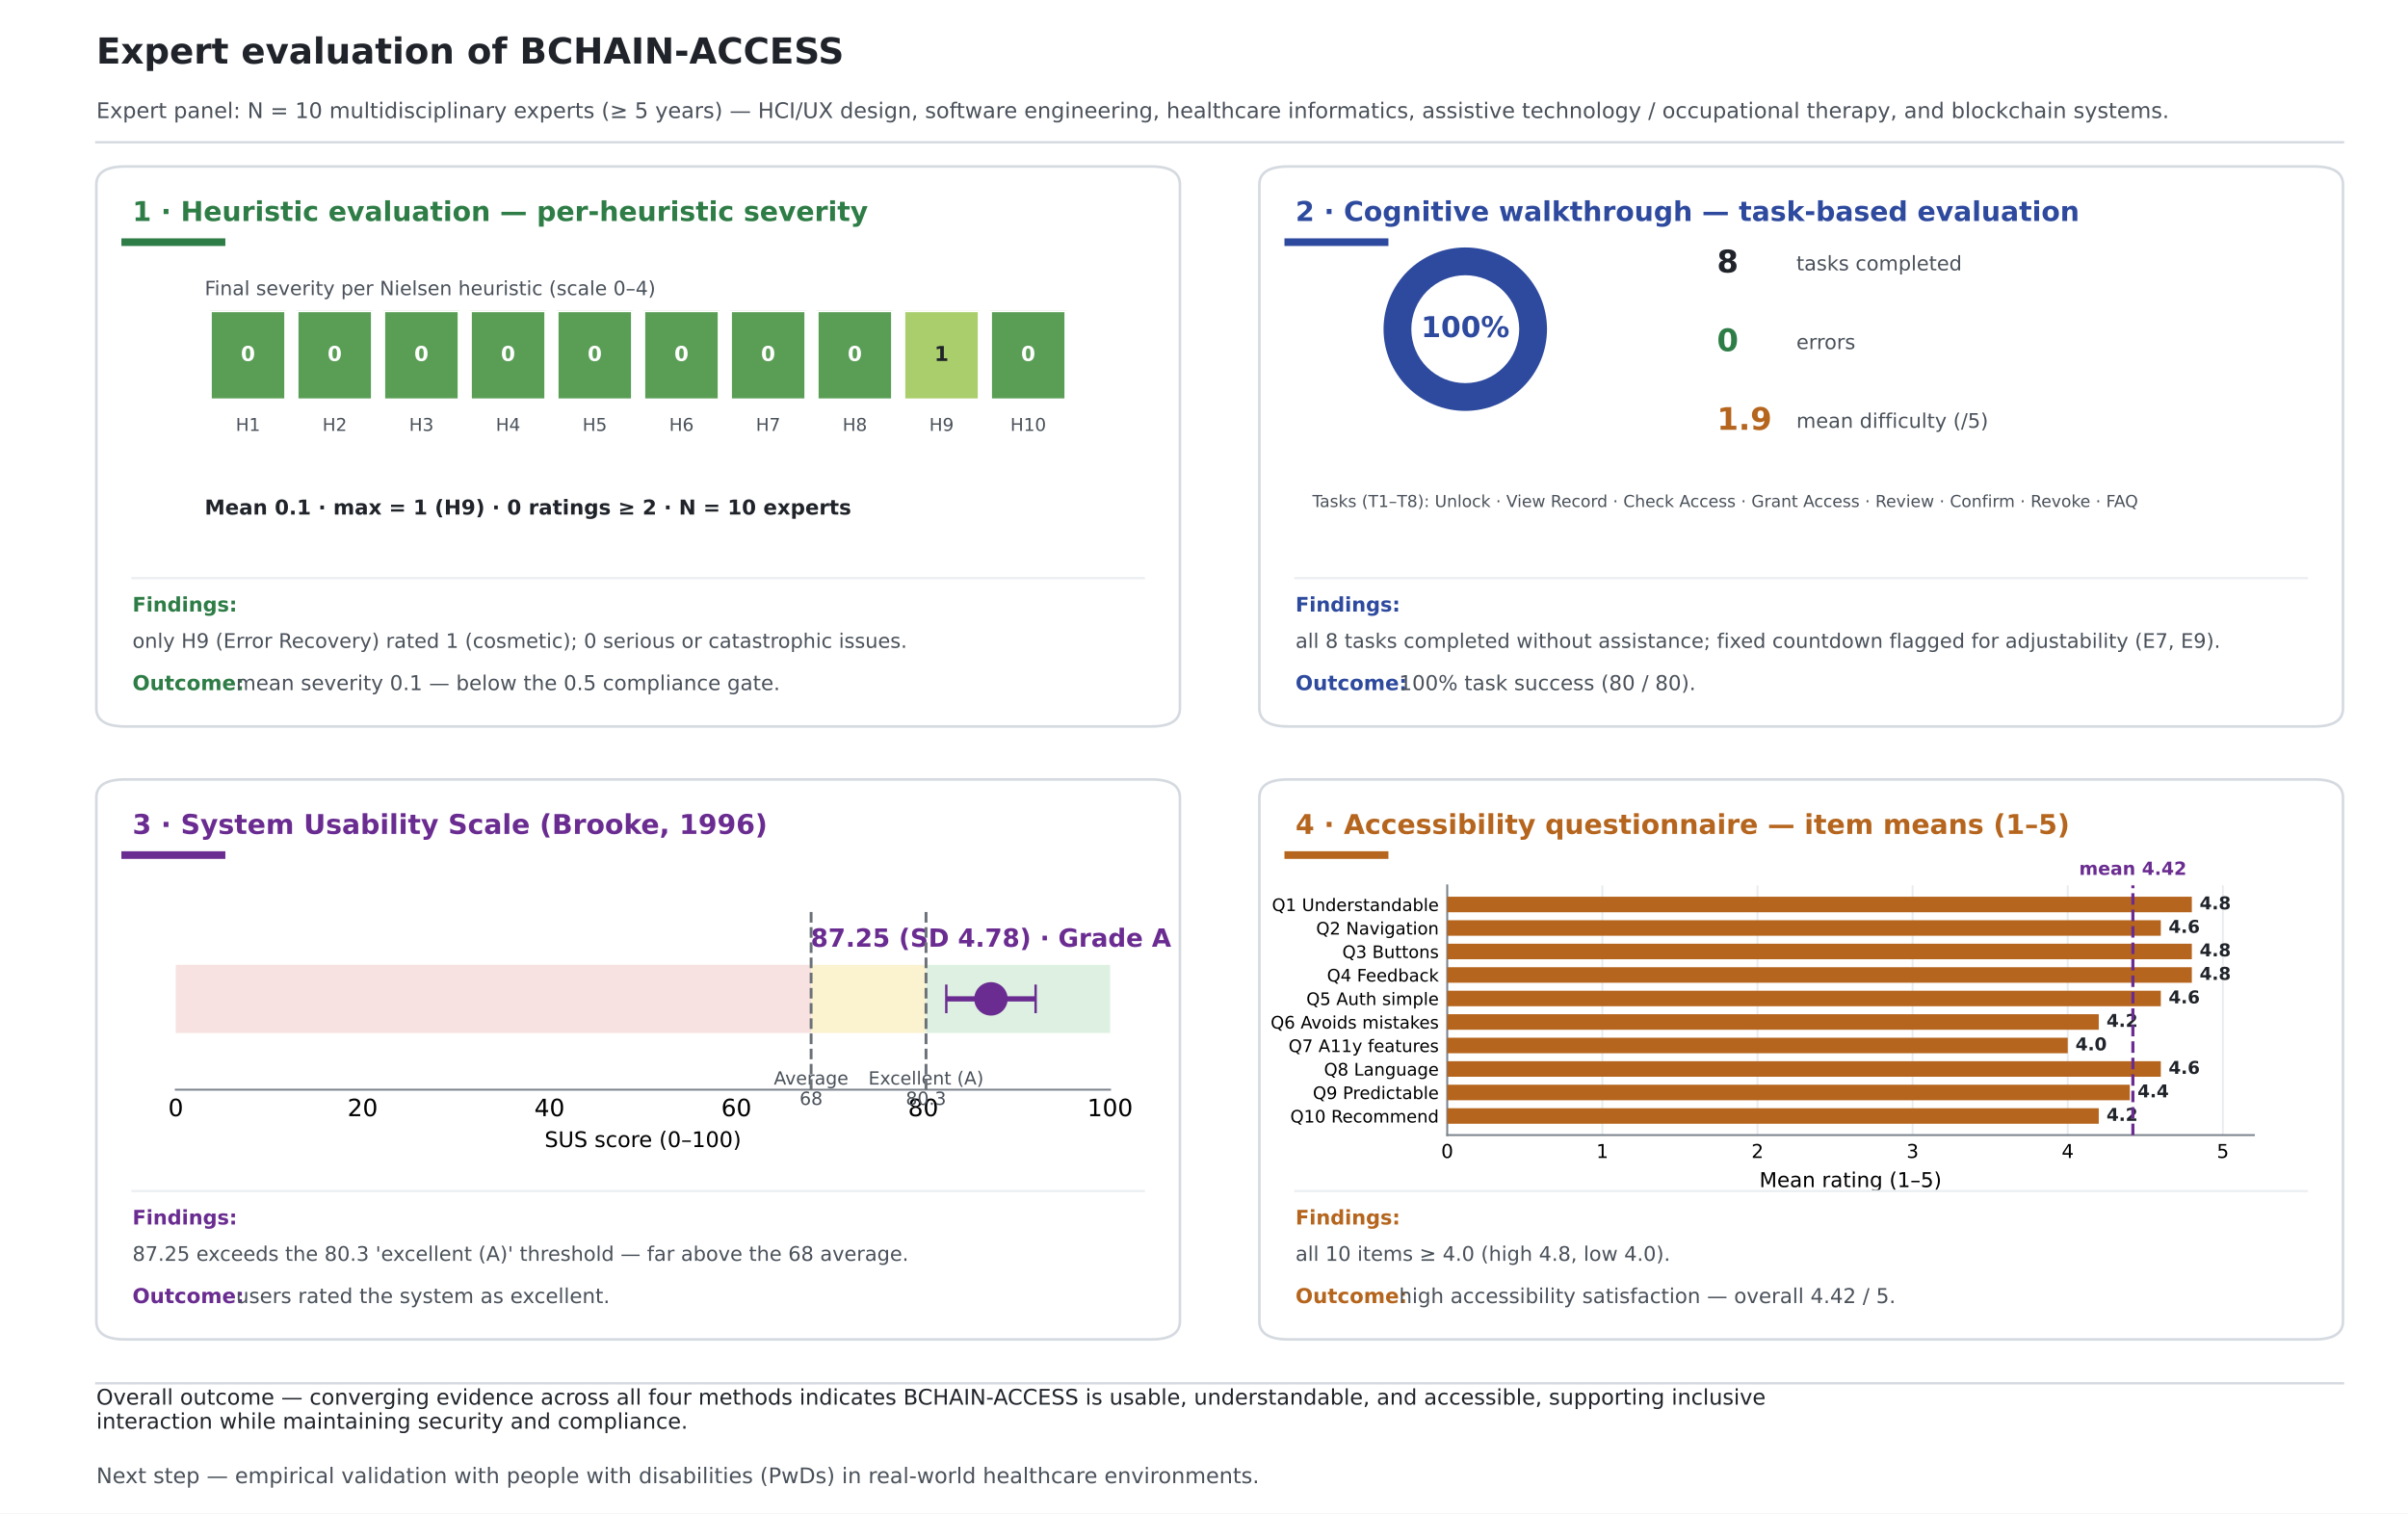
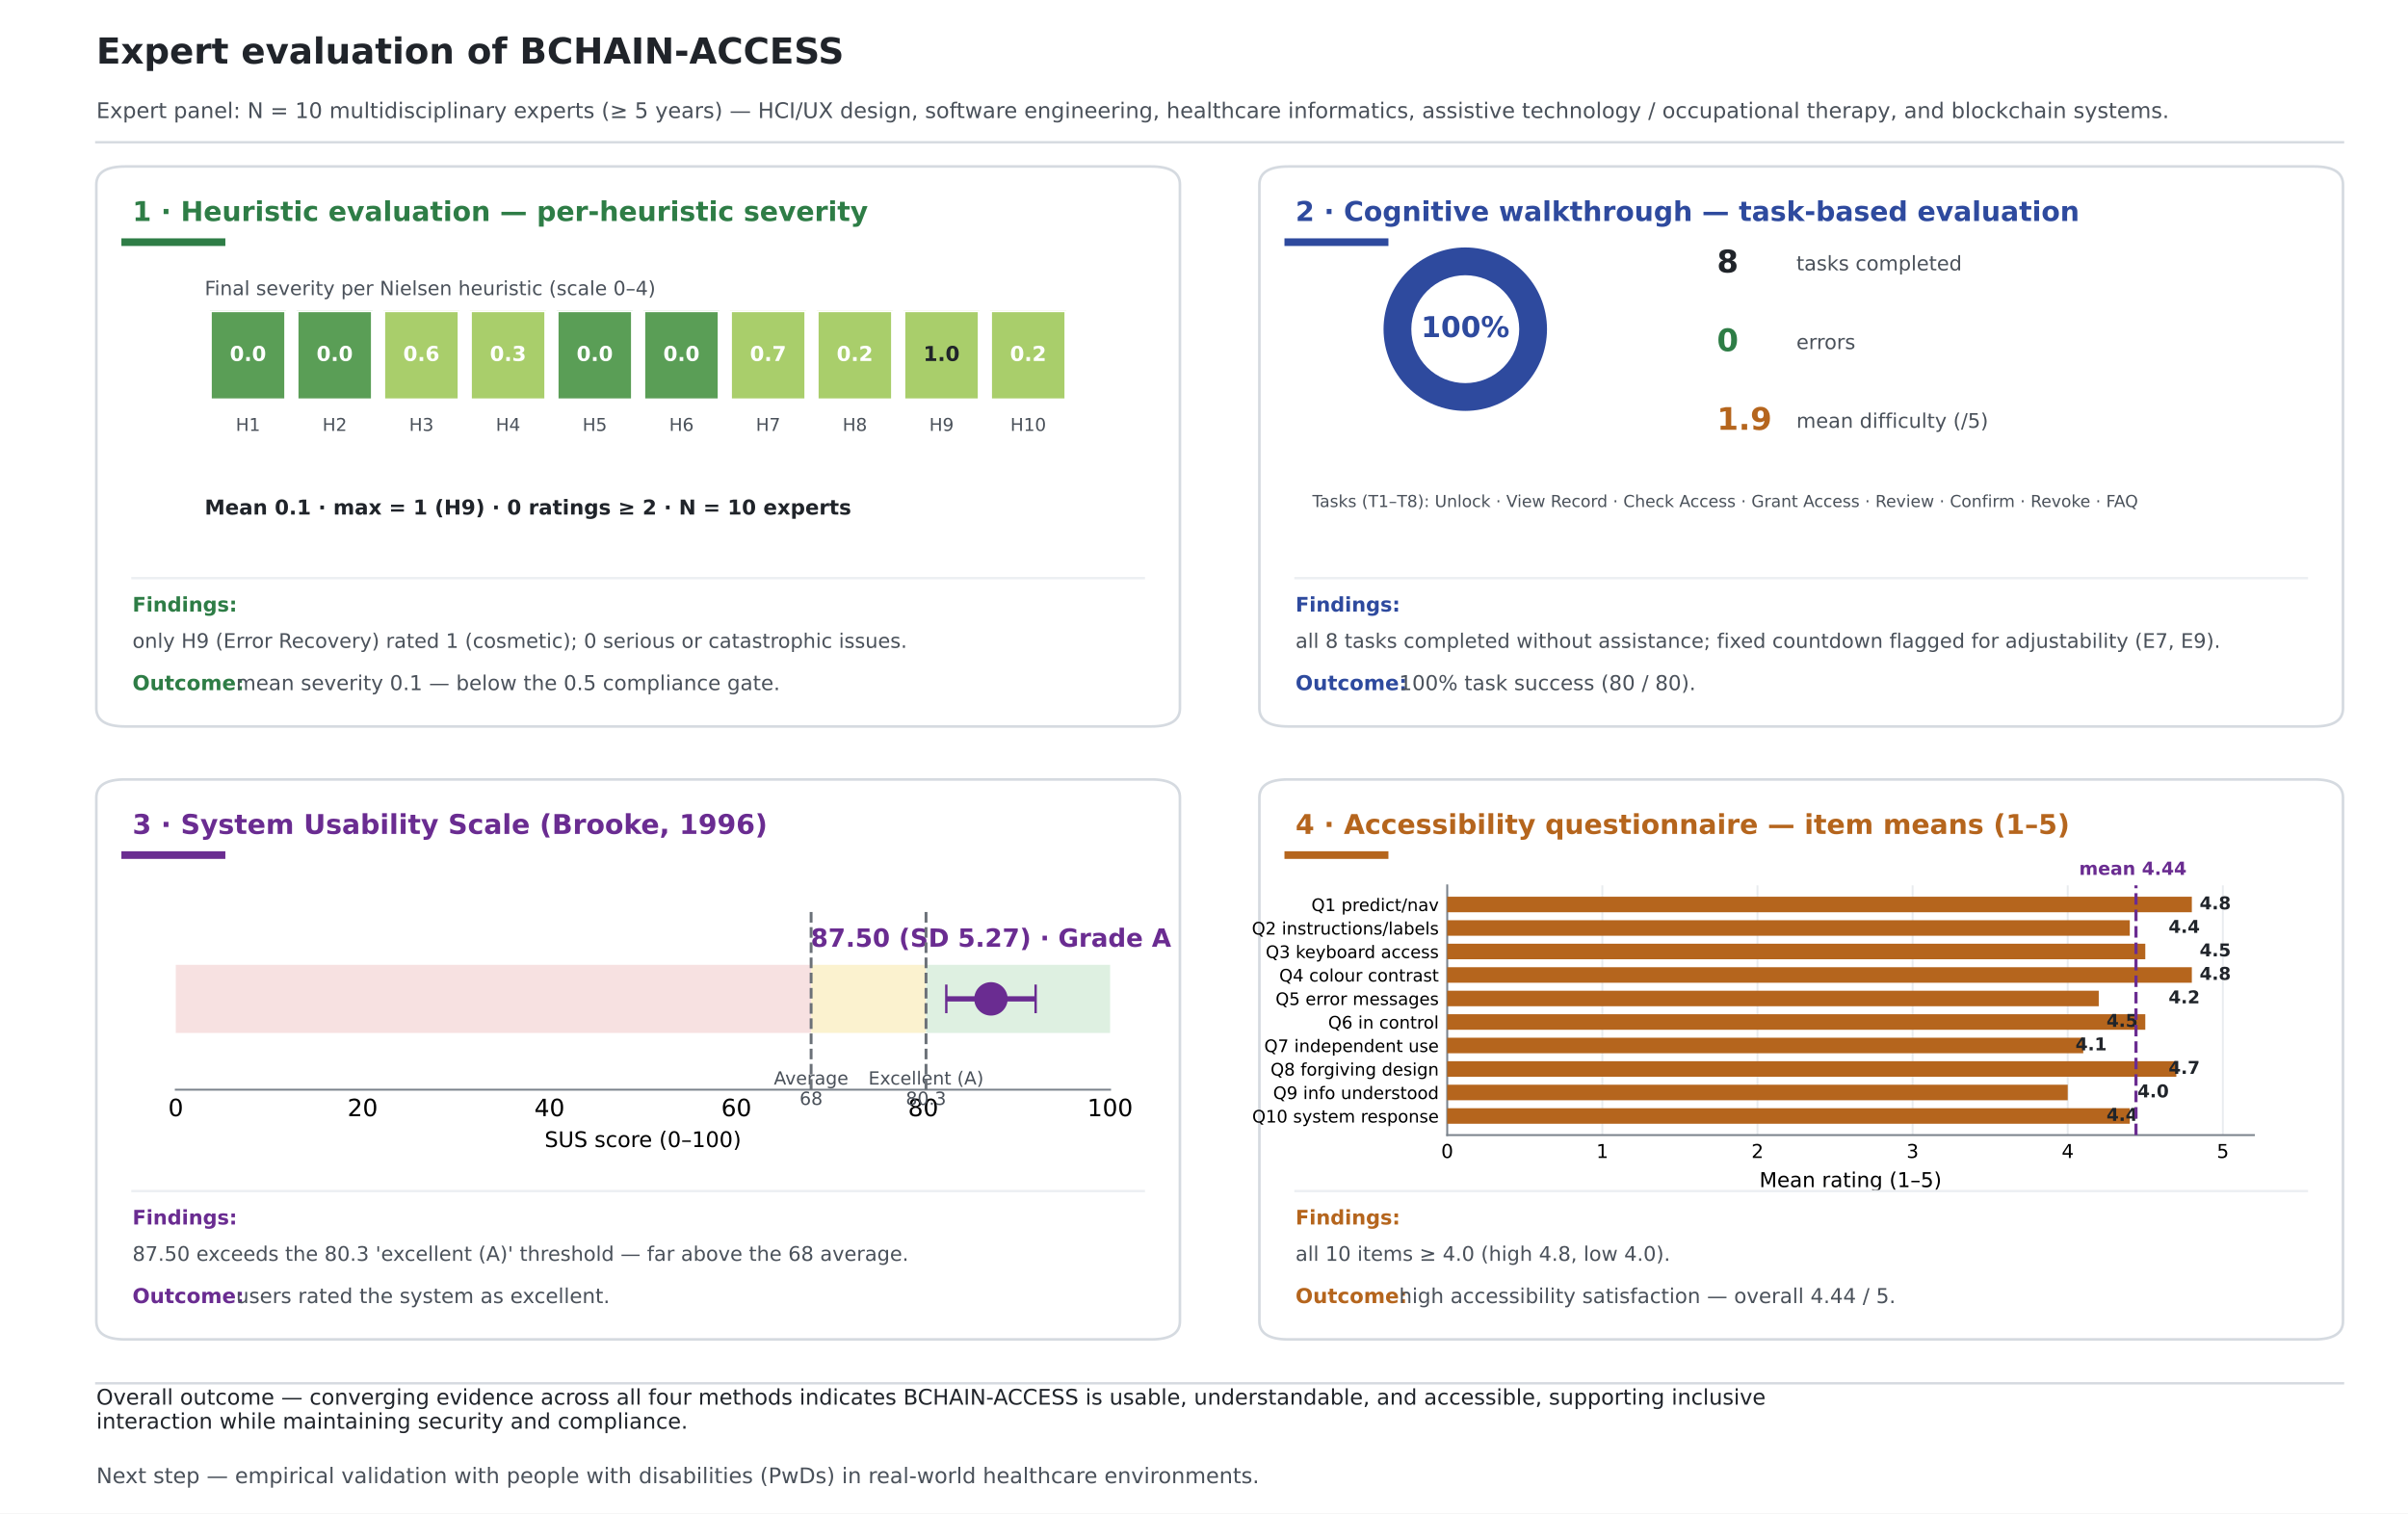
<svg xmlns="http://www.w3.org/2000/svg" xmlns:xlink="http://www.w3.org/1999/xlink" width="1008pt" height="633.6pt" viewBox="0 0 1008 633.6" version="1.1">
  <defs>
    <style type="text/css">*{stroke-linejoin: round; stroke-linecap: butt}</style>
  </defs>
  <g id="figure_1">
    <g id="patch_1">
      <path d="M 0 633.6  L 1008 633.6  L 1008 0  L 0 0  z " style="fill: #ffffff" />
    </g>
    <g id="patch_2">
      <path d="M 52.416 304.128  L 481.824 304.128  Q 493.92 304.128 493.92 296.525  L 493.92 77.299  Q 493.92 69.696 481.824 69.696  L 52.416 69.696  Q 40.32 69.696 40.32 77.299  L 40.32 296.525  Q 40.32 304.128 52.416 304.128  z " style="fill: #ffffff; stroke: #d5dae0; stroke-width: 1.1; stroke-linejoin: miter" />
    </g>
    <g id="patch_3">
      <path d="M 539.28 304.128  L 968.688 304.128  Q 980.784 304.128 980.784 296.525  L 980.784 77.299  Q 980.784 69.696 968.688 69.696  L 539.28 69.696  Q 527.184 69.696 527.184 77.299  L 527.184 296.525  Q 527.184 304.128 539.28 304.128  z " style="fill: #ffffff; stroke: #d5dae0; stroke-width: 1.1; stroke-linejoin: miter" />
    </g>
    <g id="patch_4">
      <path d="M 52.416 560.736  L 481.824 560.736  Q 493.92 560.736 493.92 553.133  L 493.92 333.907  Q 493.92 326.304 481.824 326.304  L 52.416 326.304  Q 40.32 326.304 40.32 333.907  L 40.32 553.133  Q 40.32 560.736 52.416 560.736  z " style="fill: #ffffff; stroke: #d5dae0; stroke-width: 1.1; stroke-linejoin: miter" />
    </g>
    <g id="patch_5">
      <path d="M 539.28 560.736  L 968.688 560.736  Q 980.784 560.736 980.784 553.133  L 980.784 333.907  Q 980.784 326.304 968.688 326.304  L 539.28 326.304  Q 527.184 326.304 527.184 333.907  L 527.184 553.133  Q 527.184 560.736 539.28 560.736  z " style="fill: #ffffff; stroke: #d5dae0; stroke-width: 1.1; stroke-linejoin: miter" />
    </g>
    <g id="axes_1">
      <g id="patch_6">
        <path d="M 87.857 167.587  L 119.791 167.587  L 119.791 129.888  L 87.857 129.888  z " clip-path="url(#pc69fcfcf91)" style="fill: #5a9e56; stroke: #ffffff; stroke-width: 1.6; stroke-linejoin: miter" />
      </g>
      <g id="patch_7">
        <path d="M 124.145 167.587  L 156.079 167.587  L 156.079 129.888  L 124.145 129.888  z " clip-path="url(#pc69fcfcf91)" style="fill: #5a9e56; stroke: #ffffff; stroke-width: 1.6; stroke-linejoin: miter" />
      </g>
      <g id="patch_8">
-         <path d="M 160.433 167.587  L 192.367 167.587  L 192.367 129.888  L 160.433 129.888  z " clip-path="url(#pc69fcfcf91)" style="fill: #5a9e56; stroke: #ffffff; stroke-width: 1.6; stroke-linejoin: miter" />
+         <path d="M 160.433 167.587  L 192.367 167.587  L 192.367 129.888  L 160.433 129.888  z " clip-path="url(#pc69fcfcf91)" style="fill: #a9ce6b; stroke: #ffffff; stroke-width: 1.6; stroke-linejoin: miter" />
      </g>
      <g id="patch_9">
-         <path d="M 196.721 167.587  L 228.655 167.587  L 228.655 129.888  L 196.721 129.888  z " clip-path="url(#pc69fcfcf91)" style="fill: #5a9e56; stroke: #ffffff; stroke-width: 1.6; stroke-linejoin: miter" />
+         <path d="M 196.721 167.587  L 228.655 167.587  L 228.655 129.888  L 196.721 129.888  z " clip-path="url(#pc69fcfcf91)" style="fill: #a9ce6b; stroke: #ffffff; stroke-width: 1.6; stroke-linejoin: miter" />
      </g>
      <g id="patch_10">
        <path d="M 233.009 167.587  L 264.943 167.587  L 264.943 129.888  L 233.009 129.888  z " clip-path="url(#pc69fcfcf91)" style="fill: #5a9e56; stroke: #ffffff; stroke-width: 1.6; stroke-linejoin: miter" />
      </g>
      <g id="patch_11">
        <path d="M 269.297 167.587  L 301.231 167.587  L 301.231 129.888  L 269.297 129.888  z " clip-path="url(#pc69fcfcf91)" style="fill: #5a9e56; stroke: #ffffff; stroke-width: 1.6; stroke-linejoin: miter" />
      </g>
      <g id="patch_12">
-         <path d="M 305.585 167.587  L 337.519 167.587  L 337.519 129.888  L 305.585 129.888  z " clip-path="url(#pc69fcfcf91)" style="fill: #5a9e56; stroke: #ffffff; stroke-width: 1.6; stroke-linejoin: miter" />
+         <path d="M 305.585 167.587  L 337.519 167.587  L 337.519 129.888  L 305.585 129.888  z " clip-path="url(#pc69fcfcf91)" style="fill: #a9ce6b; stroke: #ffffff; stroke-width: 1.6; stroke-linejoin: miter" />
      </g>
      <g id="patch_13">
-         <path d="M 341.873 167.587  L 373.807 167.587  L 373.807 129.888  L 341.873 129.888  z " clip-path="url(#pc69fcfcf91)" style="fill: #5a9e56; stroke: #ffffff; stroke-width: 1.6; stroke-linejoin: miter" />
+         <path d="M 341.873 167.587  L 373.807 167.587  L 373.807 129.888  L 341.873 129.888  z " clip-path="url(#pc69fcfcf91)" style="fill: #a9ce6b; stroke: #ffffff; stroke-width: 1.6; stroke-linejoin: miter" />
      </g>
      <g id="patch_14">
        <path d="M 378.161 167.587  L 410.095 167.587  L 410.095 129.888  L 378.161 129.888  z " clip-path="url(#pc69fcfcf91)" style="fill: #a9ce6b; stroke: #ffffff; stroke-width: 1.6; stroke-linejoin: miter" />
      </g>
      <g id="patch_15">
-         <path d="M 414.449 167.587  L 446.383 167.587  L 446.383 129.888  L 414.449 129.888  z " clip-path="url(#pc69fcfcf91)" style="fill: #5a9e56; stroke: #ffffff; stroke-width: 1.6; stroke-linejoin: miter" />
+         <path d="M 414.449 167.587  L 446.383 167.587  L 446.383 129.888  L 414.449 129.888  z " clip-path="url(#pc69fcfcf91)" style="fill: #a9ce6b; stroke: #ffffff; stroke-width: 1.6; stroke-linejoin: miter" />
      </g>
      <g id="text_1">
-         <text style="font-weight: 700; font-size: 8.6px; font-family: 'DejaVu Sans'; text-anchor: middle; fill: #ffffff" x="103.824" y="151.111" transform="rotate(-0 103.824 151.1107)">0</text>
+         <text style="font-weight: 700; font-size: 8.6px; font-family: 'DejaVu Sans'; text-anchor: middle; fill: #ffffff" x="103.824" y="151.111" transform="rotate(-0 103.824 151.1107)">0.0</text>
      </g>
      <g id="text_2">
        <text style="font-size: 7.4px; font-family: 'DejaVu Sans'; text-anchor: middle; fill: #4a515a" x="103.824" y="180.4" transform="rotate(-0 103.824 180.4003)">H1</text>
      </g>
      <g id="text_3">
-         <text style="font-weight: 700; font-size: 8.6px; font-family: 'DejaVu Sans'; text-anchor: middle; fill: #ffffff" x="140.112" y="151.111" transform="rotate(-0 140.112 151.1107)">0</text>
+         <text style="font-weight: 700; font-size: 8.6px; font-family: 'DejaVu Sans'; text-anchor: middle; fill: #ffffff" x="140.112" y="151.111" transform="rotate(-0 140.112 151.1107)">0.0</text>
      </g>
      <g id="text_4">
        <text style="font-size: 7.4px; font-family: 'DejaVu Sans'; text-anchor: middle; fill: #4a515a" x="140.112" y="180.4" transform="rotate(-0 140.112 180.4003)">H2</text>
      </g>
      <g id="text_5">
-         <text style="font-weight: 700; font-size: 8.6px; font-family: 'DejaVu Sans'; text-anchor: middle; fill: #ffffff" x="176.4" y="151.111" transform="rotate(-0 176.4 151.1107)">0</text>
+         <text style="font-weight: 700; font-size: 8.6px; font-family: 'DejaVu Sans'; text-anchor: middle; fill: #ffffff" x="176.4" y="151.111" transform="rotate(-0 176.4 151.1107)">0.6</text>
      </g>
      <g id="text_6">
        <text style="font-size: 7.4px; font-family: 'DejaVu Sans'; text-anchor: middle; fill: #4a515a" x="176.4" y="180.4" transform="rotate(-0 176.4 180.4003)">H3</text>
      </g>
      <g id="text_7">
-         <text style="font-weight: 700; font-size: 8.6px; font-family: 'DejaVu Sans'; text-anchor: middle; fill: #ffffff" x="212.688" y="151.111" transform="rotate(-0 212.688 151.1107)">0</text>
+         <text style="font-weight: 700; font-size: 8.6px; font-family: 'DejaVu Sans'; text-anchor: middle; fill: #ffffff" x="212.688" y="151.111" transform="rotate(-0 212.688 151.1107)">0.3</text>
      </g>
      <g id="text_8">
        <text style="font-size: 7.4px; font-family: 'DejaVu Sans'; text-anchor: middle; fill: #4a515a" x="212.688" y="180.4" transform="rotate(-0 212.688 180.4003)">H4</text>
      </g>
      <g id="text_9">
-         <text style="font-weight: 700; font-size: 8.6px; font-family: 'DejaVu Sans'; text-anchor: middle; fill: #ffffff" x="248.976" y="151.111" transform="rotate(-0 248.976 151.1107)">0</text>
+         <text style="font-weight: 700; font-size: 8.6px; font-family: 'DejaVu Sans'; text-anchor: middle; fill: #ffffff" x="248.976" y="151.111" transform="rotate(-0 248.976 151.1107)">0.0</text>
      </g>
      <g id="text_10">
        <text style="font-size: 7.4px; font-family: 'DejaVu Sans'; text-anchor: middle; fill: #4a515a" x="248.976" y="180.4" transform="rotate(-0 248.976 180.4003)">H5</text>
      </g>
      <g id="text_11">
-         <text style="font-weight: 700; font-size: 8.6px; font-family: 'DejaVu Sans'; text-anchor: middle; fill: #ffffff" x="285.264" y="151.111" transform="rotate(-0 285.264 151.1107)">0</text>
+         <text style="font-weight: 700; font-size: 8.6px; font-family: 'DejaVu Sans'; text-anchor: middle; fill: #ffffff" x="285.264" y="151.111" transform="rotate(-0 285.264 151.1107)">0.0</text>
      </g>
      <g id="text_12">
        <text style="font-size: 7.4px; font-family: 'DejaVu Sans'; text-anchor: middle; fill: #4a515a" x="285.264" y="180.4" transform="rotate(-0 285.264 180.4003)">H6</text>
      </g>
      <g id="text_13">
-         <text style="font-weight: 700; font-size: 8.6px; font-family: 'DejaVu Sans'; text-anchor: middle; fill: #ffffff" x="321.552" y="151.111" transform="rotate(-0 321.552 151.1107)">0</text>
+         <text style="font-weight: 700; font-size: 8.6px; font-family: 'DejaVu Sans'; text-anchor: middle; fill: #ffffff" x="321.552" y="151.111" transform="rotate(-0 321.552 151.1107)">0.7</text>
      </g>
      <g id="text_14">
        <text style="font-size: 7.4px; font-family: 'DejaVu Sans'; text-anchor: middle; fill: #4a515a" x="321.552" y="180.4" transform="rotate(-0 321.552 180.4003)">H7</text>
      </g>
      <g id="text_15">
-         <text style="font-weight: 700; font-size: 8.6px; font-family: 'DejaVu Sans'; text-anchor: middle; fill: #ffffff" x="357.84" y="151.111" transform="rotate(-0 357.84 151.1107)">0</text>
+         <text style="font-weight: 700; font-size: 8.6px; font-family: 'DejaVu Sans'; text-anchor: middle; fill: #ffffff" x="357.84" y="151.111" transform="rotate(-0 357.84 151.1107)">0.2</text>
      </g>
      <g id="text_16">
        <text style="font-size: 7.4px; font-family: 'DejaVu Sans'; text-anchor: middle; fill: #4a515a" x="357.84" y="180.4" transform="rotate(-0 357.84 180.4003)">H8</text>
      </g>
      <g id="text_17">
-         <text style="font-weight: 700; font-size: 8.6px; font-family: 'DejaVu Sans'; text-anchor: middle; fill: #20242a" x="394.128" y="151.111" transform="rotate(-0 394.128 151.1107)">1</text>
+         <text style="font-weight: 700; font-size: 8.6px; font-family: 'DejaVu Sans'; text-anchor: middle; fill: #20242a" x="394.128" y="151.111" transform="rotate(-0 394.128 151.1107)">1.0</text>
      </g>
      <g id="text_18">
        <text style="font-size: 7.4px; font-family: 'DejaVu Sans'; text-anchor: middle; fill: #4a515a" x="394.128" y="180.4" transform="rotate(-0 394.128 180.4003)">H9</text>
      </g>
      <g id="text_19">
-         <text style="font-weight: 700; font-size: 8.6px; font-family: 'DejaVu Sans'; text-anchor: middle; fill: #ffffff" x="430.416" y="151.111" transform="rotate(-0 430.416 151.1107)">0</text>
+         <text style="font-weight: 700; font-size: 8.6px; font-family: 'DejaVu Sans'; text-anchor: middle; fill: #ffffff" x="430.416" y="151.111" transform="rotate(-0 430.416 151.1107)">0.2</text>
      </g>
      <g id="text_20">
        <text style="font-size: 7.4px; font-family: 'DejaVu Sans'; text-anchor: middle; fill: #4a515a" x="430.416" y="180.4" transform="rotate(-0 430.416 180.4003)">H10</text>
      </g>
    </g>
    <g id="axes_2">
      <g id="patch_16">
        <path d="M 647.582 137.808  C 647.582 133.315 646.697 128.866 644.978 124.715  C 643.259 120.564 640.738 116.792 637.561 113.615  C 634.384 110.438 630.612 107.917 626.461 106.198  C 622.31 104.479 617.861 103.594 613.368 103.594  C 608.875 103.594 604.426 104.479 600.275 106.198  C 596.124 107.917 592.352 110.438 589.175 113.615  C 585.998 116.792 583.477 120.564 581.758 124.715  C 580.039 128.866 579.154 133.315 579.154 137.808  C 579.154 142.301 580.039 146.75 581.758 150.901  C 583.477 155.052 585.998 158.824 589.175 162.001  C 592.352 165.178 596.124 167.699 600.275 169.418  C 604.426 171.137 608.875 172.022 613.368 172.022  C 617.861 172.022 622.31 171.137 626.461 169.418  C 630.612 167.699 634.384 165.178 637.561 162.001  C 640.738 158.824 643.259 155.052 644.978 150.901  C 646.697 146.75 647.582 142.301 647.582 137.808  M 635.95 137.808  C 635.95 140.773 635.365 143.71 634.231 146.45  C 633.096 149.189 631.432 151.679 629.336 153.776  C 627.239 155.872 624.749 157.536 622.01 158.671  C 619.27 159.805 616.333 160.39 613.368 160.39  C 610.403 160.39 607.466 159.805 604.726 158.671  C 601.987 157.536 599.497 155.872 597.4 153.776  C 595.304 151.679 593.64 149.189 592.505 146.45  C 591.371 143.71 590.786 140.773 590.786 137.808  C 590.786 134.843 591.371 131.906 592.505 129.166  C 593.64 126.427 595.304 123.937 597.4 121.84  C 599.497 119.744 601.987 118.08 604.726 116.945  C 607.466 115.811 610.403 115.226 613.368 115.226  C 616.333 115.226 619.27 115.811 622.01 116.945  C 624.749 118.08 627.239 119.744 629.336 121.84  C 631.432 123.937 633.096 126.427 634.231 129.166  C 635.365 131.906 635.95 134.843 635.95 137.808  z " style="fill: #2e4a9e" />
      </g>
      <g id="matplotlib.axis_1" />
      <g id="matplotlib.axis_2" />
      <g id="text_21">
        <text style="font-weight: 700; font-size: 12px; font-family: 'DejaVu Sans'; text-anchor: middle; fill: #2e4a9e" x="613.368" y="141.119" transform="rotate(-0 613.368 141.1192)">100%</text>
      </g>
    </g>
    <g id="axes_3">
      <g id="patch_17">
        <path d="M 73.584 456.192  L 464.688 456.192  L 464.688 380.16  L 73.584 380.16  z " style="fill: #ffffff" />
      </g>
      <g id="patch_18">
        <path d="M 73.584 432.432  L 339.535 432.432  L 339.535 403.92  L 73.584 403.92  z " clip-path="url(#p54d3c701c0)" style="fill: #f7e1e1" />
      </g>
      <g id="patch_19">
        <path d="M 339.535 432.432  L 387.641 432.432  L 387.641 403.92  L 339.535 403.92  z " clip-path="url(#p54d3c701c0)" style="fill: #fbf2cf" />
      </g>
      <g id="patch_20">
        <path d="M 387.641 432.432  L 464.688 432.432  L 464.688 403.92  L 387.641 403.92  z " clip-path="url(#p54d3c701c0)" style="fill: #def0e1" />
      </g>
      <g id="matplotlib.axis_3">
        <g id="xtick_1">
          <g id="line2d_1" />
          <g id="text_22">
            <text style="font-size: 10px; font-family: 'DejaVu Sans'; text-anchor: middle" x="73.584" y="467.29" transform="rotate(-0 73.584 467.2904)">0</text>
          </g>
        </g>
        <g id="xtick_2">
          <g id="line2d_2" />
          <g id="text_23">
            <text style="font-size: 10px; font-family: 'DejaVu Sans'; text-anchor: middle" x="151.805" y="467.29" transform="rotate(-0 151.8048 467.2904)">20</text>
          </g>
        </g>
        <g id="xtick_3">
          <g id="line2d_3" />
          <g id="text_24">
            <text style="font-size: 10px; font-family: 'DejaVu Sans'; text-anchor: middle" x="230.026" y="467.29" transform="rotate(-0 230.0256 467.2904)">40</text>
          </g>
        </g>
        <g id="xtick_4">
          <g id="line2d_4" />
          <g id="text_25">
            <text style="font-size: 10px; font-family: 'DejaVu Sans'; text-anchor: middle" x="308.246" y="467.29" transform="rotate(-0 308.2464 467.2904)">60</text>
          </g>
        </g>
        <g id="xtick_5">
          <g id="line2d_5" />
          <g id="text_26">
            <text style="font-size: 10px; font-family: 'DejaVu Sans'; text-anchor: middle" x="386.467" y="467.29" transform="rotate(-0 386.4672 467.2904)">80</text>
          </g>
        </g>
        <g id="xtick_6">
          <g id="line2d_6" />
          <g id="text_27">
            <text style="font-size: 10px; font-family: 'DejaVu Sans'; text-anchor: middle" x="464.688" y="467.29" transform="rotate(-0 464.688 467.2904)">100</text>
          </g>
        </g>
        <g id="text_28">
          <text style="font-size: 9px; font-family: 'DejaVu Sans'; text-anchor: middle" x="269.136" y="480.209" transform="rotate(-0 269.136 480.2087)">SUS score (0–100)</text>
        </g>
      </g>
      <g id="matplotlib.axis_4" />
      <g id="patch_21">
        <path d="M 73.584 456.192  L 464.688 456.192  " style="fill: none; stroke: #7a828b; stroke-width: 0.8; stroke-linejoin: miter; stroke-linecap: square" />
      </g>
      <g id="text_29">
-         <text style="font-weight: 700; font-size: 10.5px; font-family: 'DejaVu Sans'; text-anchor: middle; fill: #6a2c91" x="414.822" y="396.351" transform="rotate(-0 414.8222 396.3507)">87.25  (SD 4.78)  ·  Grade A</text>
+         <text style="font-weight: 700; font-size: 10.5px; font-family: 'DejaVu Sans'; text-anchor: middle; fill: #6a2c91" x="414.822" y="396.351" transform="rotate(-0 414.8222 396.3507)">87.50  (SD 5.27)  ·  Grade A</text>
      </g>
      <g id="text_30">
        <text style="font-size: 7.6px; font-family: 'DejaVu Sans'; fill: #4a515a" transform="translate(323.9298 454.0468)">Average</text>
        <text style="font-size: 7.6px; font-family: 'DejaVu Sans'; fill: #4a515a" transform="translate(334.6992 462.5571)">68</text>
      </g>
      <g id="text_31">
        <text style="font-size: 7.6px; font-family: 'DejaVu Sans'; fill: #4a515a" transform="translate(363.5093 454.0468)">Excellent (A)</text>
        <text style="font-size: 7.6px; font-family: 'DejaVu Sans'; fill: #4a515a" transform="translate(379.1796 462.5571)">80.3</text>
      </g>
      <g id="line2d_7">
        <path d="M 339.535 456.192  L 339.535 380.16  " clip-path="url(#p54d3c701c0)" style="fill: none; stroke-dasharray: 4.44,1.92; stroke-dashoffset: 0; stroke: #6b7178; stroke-width: 1.2" />
      </g>
      <g id="line2d_8">
        <path d="M 387.641 456.192  L 387.641 380.16  " clip-path="url(#p54d3c701c0)" style="fill: none; stroke-dasharray: 4.44,1.92; stroke-dashoffset: 0; stroke: #6b7178; stroke-width: 1.2" />
      </g>
      <g id="LineCollection_1">
        <path d="M 396.127 418.176  L 433.517 418.176  " clip-path="url(#p54d3c701c0)" style="fill: none; stroke: #6a2c91; stroke-width: 2.2" />
      </g>
      <g id="line2d_9">
        <defs>
          <path id="mb013b25505" d="M 0 6  L 0 -6  " style="stroke: #6a2c91" />
        </defs>
        <g clip-path="url(#p54d3c701c0)">
          <use xlink:href="#mb013b25505" x="396.127" y="418.176" style="fill: #6a2c91; stroke: #6a2c91" />
        </g>
      </g>
      <g id="line2d_10">
        <g clip-path="url(#p54d3c701c0)">
          <use xlink:href="#mb013b25505" x="433.517" y="418.176" style="fill: #6a2c91; stroke: #6a2c91" />
        </g>
      </g>
      <g id="line2d_11">
        <defs>
          <path id="m435492db7b" d="M 0 6.5  C 1.724 6.5 3.377 5.815 4.596 4.596  C 5.815 3.377 6.5 1.724 6.5 0  C 6.5 -1.724 5.815 -3.377 4.596 -4.596  C 3.377 -5.815 1.724 -6.5 0 -6.5  C -1.724 -6.5 -3.377 -5.815 -4.596 -4.596  C -5.815 -3.377 -6.5 -1.724 -6.5 0  C -6.5 1.724 -5.815 3.377 -4.596 4.596  C -3.377 5.815 -1.724 6.5 0 6.5  z " style="stroke: #6a2c91" />
        </defs>
        <g clip-path="url(#p54d3c701c0)">
          <use xlink:href="#m435492db7b" x="414.822" y="418.176" style="fill: #6a2c91; stroke: #6a2c91" />
        </g>
      </g>
    </g>
    <g id="axes_4">
      <g id="patch_22">
        <path d="M 605.808 475.2  L 943.488 475.2  L 943.488 370.656  L 605.808 370.656  z " style="fill: #ffffff" />
      </g>
      <g id="matplotlib.axis_5">
        <g id="xtick_7">
          <g id="line2d_12">
            <path d="M 605.808 475.2  L 605.808 370.656  " clip-path="url(#p070c221a08)" style="fill: none; stroke: #e9ecef; stroke-width: 0.8; stroke-linecap: square" />
          </g>
          <g id="line2d_13" />
          <g id="text_32">
            <text style="font-size: 8px; font-family: 'DejaVu Sans'; text-anchor: middle" x="605.808" y="484.779" transform="rotate(-0 605.808 484.7788)">0</text>
          </g>
        </g>
        <g id="xtick_8">
          <g id="line2d_14">
            <path d="M 670.746 475.2  L 670.746 370.656  " clip-path="url(#p070c221a08)" style="fill: none; stroke: #e9ecef; stroke-width: 0.8; stroke-linecap: square" />
          </g>
          <g id="line2d_15" />
          <g id="text_33">
            <text style="font-size: 8px; font-family: 'DejaVu Sans'; text-anchor: middle" x="670.746" y="484.779" transform="rotate(-0 670.7465 484.7788)">1</text>
          </g>
        </g>
        <g id="xtick_9">
          <g id="line2d_16">
            <path d="M 735.685 475.2  L 735.685 370.656  " clip-path="url(#p070c221a08)" style="fill: none; stroke: #e9ecef; stroke-width: 0.8; stroke-linecap: square" />
          </g>
          <g id="line2d_17" />
          <g id="text_34">
            <text style="font-size: 8px; font-family: 'DejaVu Sans'; text-anchor: middle" x="735.685" y="484.779" transform="rotate(-0 735.6849 484.7788)">2</text>
          </g>
        </g>
        <g id="xtick_10">
          <g id="line2d_18">
            <path d="M 800.623 475.2  L 800.623 370.656  " clip-path="url(#p070c221a08)" style="fill: none; stroke: #e9ecef; stroke-width: 0.8; stroke-linecap: square" />
          </g>
          <g id="line2d_19" />
          <g id="text_35">
            <text style="font-size: 8px; font-family: 'DejaVu Sans'; text-anchor: middle" x="800.623" y="484.779" transform="rotate(-0 800.6234 484.7788)">3</text>
          </g>
        </g>
        <g id="xtick_11">
          <g id="line2d_20">
            <path d="M 865.562 475.2  L 865.562 370.656  " clip-path="url(#p070c221a08)" style="fill: none; stroke: #e9ecef; stroke-width: 0.8; stroke-linecap: square" />
          </g>
          <g id="line2d_21" />
          <g id="text_36">
            <text style="font-size: 8px; font-family: 'DejaVu Sans'; text-anchor: middle" x="865.562" y="484.779" transform="rotate(-0 865.5618 484.7788)">4</text>
          </g>
        </g>
        <g id="xtick_12">
          <g id="line2d_22">
            <path d="M 930.5 475.2  L 930.5 370.656  " clip-path="url(#p070c221a08)" style="fill: none; stroke: #e9ecef; stroke-width: 0.8; stroke-linecap: square" />
          </g>
          <g id="line2d_23" />
          <g id="text_37">
            <text style="font-size: 8px; font-family: 'DejaVu Sans'; text-anchor: middle" x="930.5" y="484.779" transform="rotate(-0 930.5003 484.7788)">5</text>
          </g>
        </g>
        <g id="text_38">
          <text style="font-size: 8.6px; font-family: 'DejaVu Sans'; text-anchor: middle" x="774.648" y="496.977" transform="rotate(-0 774.648 496.9772)">Mean rating (1–5)</text>
        </g>
      </g>
      <g id="matplotlib.axis_6">
        <g id="ytick_1">
          <g id="line2d_24" />
          <g id="text_39">
-             <text style="font-size: 7.2px; font-family: 'DejaVu Sans'; text-anchor: end" x="602.308" y="381.39" transform="rotate(-0 602.308 381.3901)">Q1 Understandable</text>
+             <text style="font-size: 7.2px; font-family: 'DejaVu Sans'; text-anchor: end" x="602.308" y="381.39" transform="rotate(-0 602.308 381.3901)">Q1 predict/nav</text>
          </g>
        </g>
        <g id="ytick_2">
          <g id="line2d_25" />
          <g id="text_40">
-             <text style="font-size: 7.2px; font-family: 'DejaVu Sans'; text-anchor: end" x="602.308" y="391.229" transform="rotate(-0 602.308 391.2287)">Q2 Navigation</text>
+             <text style="font-size: 7.2px; font-family: 'DejaVu Sans'; text-anchor: end" x="602.308" y="391.229" transform="rotate(-0 602.308 391.2287)">Q2 instructions/labels</text>
          </g>
        </g>
        <g id="ytick_3">
          <g id="line2d_26" />
          <g id="text_41">
-             <text style="font-size: 7.2px; font-family: 'DejaVu Sans'; text-anchor: end" x="602.308" y="401.067" transform="rotate(-0 602.308 401.0672)">Q3 Buttons</text>
+             <text style="font-size: 7.2px; font-family: 'DejaVu Sans'; text-anchor: end" x="602.308" y="401.067" transform="rotate(-0 602.308 401.0672)">Q3 keyboard access</text>
          </g>
        </g>
        <g id="ytick_4">
          <g id="line2d_27" />
          <g id="text_42">
-             <text style="font-size: 7.2px; font-family: 'DejaVu Sans'; text-anchor: end" x="602.308" y="410.906" transform="rotate(-0 602.308 410.9057)">Q4 Feedback</text>
+             <text style="font-size: 7.2px; font-family: 'DejaVu Sans'; text-anchor: end" x="602.308" y="410.906" transform="rotate(-0 602.308 410.9057)">Q4 colour contrast</text>
          </g>
        </g>
        <g id="ytick_5">
          <g id="line2d_28" />
          <g id="text_43">
-             <text style="font-size: 7.2px; font-family: 'DejaVu Sans'; text-anchor: end" x="602.308" y="420.744" transform="rotate(-0 602.308 420.7442)">Q5 Auth simple</text>
+             <text style="font-size: 7.2px; font-family: 'DejaVu Sans'; text-anchor: end" x="602.308" y="420.744" transform="rotate(-0 602.308 420.7442)">Q5 error messages</text>
          </g>
        </g>
        <g id="ytick_6">
          <g id="line2d_29" />
          <g id="text_44">
-             <text style="font-size: 7.2px; font-family: 'DejaVu Sans'; text-anchor: end" x="602.308" y="430.583" transform="rotate(-0 602.308 430.5827)">Q6 Avoids mistakes</text>
+             <text style="font-size: 7.2px; font-family: 'DejaVu Sans'; text-anchor: end" x="602.308" y="430.583" transform="rotate(-0 602.308 430.5827)">Q6 in control</text>
          </g>
        </g>
        <g id="ytick_7">
          <g id="line2d_30" />
          <g id="text_45">
-             <text style="font-size: 7.2px; font-family: 'DejaVu Sans'; text-anchor: end" x="602.308" y="440.421" transform="rotate(-0 602.308 440.4212)">Q7 A11y features</text>
+             <text style="font-size: 7.2px; font-family: 'DejaVu Sans'; text-anchor: end" x="602.308" y="440.421" transform="rotate(-0 602.308 440.4212)">Q7 independent use</text>
          </g>
        </g>
        <g id="ytick_8">
          <g id="line2d_31" />
          <g id="text_46">
-             <text style="font-size: 7.2px; font-family: 'DejaVu Sans'; text-anchor: end" x="602.308" y="450.26" transform="rotate(-0 602.308 450.2597)">Q8 Language</text>
+             <text style="font-size: 7.2px; font-family: 'DejaVu Sans'; text-anchor: end" x="602.308" y="450.26" transform="rotate(-0 602.308 450.2597)">Q8 forgiving design</text>
          </g>
        </g>
        <g id="ytick_9">
          <g id="line2d_32" />
          <g id="text_47">
-             <text style="font-size: 7.2px; font-family: 'DejaVu Sans'; text-anchor: end" x="602.308" y="460.098" transform="rotate(-0 602.308 460.0982)">Q9 Predictable</text>
+             <text style="font-size: 7.2px; font-family: 'DejaVu Sans'; text-anchor: end" x="602.308" y="460.098" transform="rotate(-0 602.308 460.0982)">Q9 info understood</text>
          </g>
        </g>
        <g id="ytick_10">
          <g id="line2d_33" />
          <g id="text_48">
-             <text style="font-size: 7.2px; font-family: 'DejaVu Sans'; text-anchor: end" x="602.308" y="469.937" transform="rotate(-0 602.308 469.9367)">Q10 Recommend</text>
+             <text style="font-size: 7.2px; font-family: 'DejaVu Sans'; text-anchor: end" x="602.308" y="469.937" transform="rotate(-0 602.308 469.9367)">Q10 system response</text>
          </g>
        </g>
      </g>
      <g id="patch_23">
        <path d="M 605.808 475.2  L 605.808 370.656  " style="fill: none; stroke: #7a828b; stroke-width: 0.8; stroke-linejoin: miter; stroke-linecap: square" />
      </g>
      <g id="patch_24">
        <path d="M 605.808 475.2  L 943.488 475.2  " style="fill: none; stroke: #7a828b; stroke-width: 0.8; stroke-linejoin: miter; stroke-linecap: square" />
      </g>
      <g id="patch_25">
        <path d="M 605.808 381.901  L 917.513 381.901  L 917.513 375.408  L 605.808 375.408  z " clip-path="url(#p070c221a08)" style="fill: #b5651d" />
      </g>
      <g id="patch_26">
-         <path d="M 605.808 391.74  L 904.525 391.74  L 904.525 385.247  L 605.808 385.247  z " clip-path="url(#p070c221a08)" style="fill: #b5651d" />
+         <path d="M 605.808 391.74  L 891.537 391.74  L 891.537 385.247  L 605.808 385.247  z " clip-path="url(#p070c221a08)" style="fill: #b5651d" />
      </g>
      <g id="patch_27">
-         <path d="M 605.808 401.578  L 917.513 401.578  L 917.513 395.085  L 605.808 395.085  z " clip-path="url(#p070c221a08)" style="fill: #b5651d" />
+         <path d="M 605.808 401.578  L 898.031 401.578  L 898.031 395.085  L 605.808 395.085  z " clip-path="url(#p070c221a08)" style="fill: #b5651d" />
      </g>
      <g id="patch_28">
        <path d="M 605.808 411.417  L 917.513 411.417  L 917.513 404.924  L 605.808 404.924  z " clip-path="url(#p070c221a08)" style="fill: #b5651d" />
      </g>
      <g id="patch_29">
-         <path d="M 605.808 421.255  L 904.525 421.255  L 904.525 414.762  L 605.808 414.762  z " clip-path="url(#p070c221a08)" style="fill: #b5651d" />
+         <path d="M 605.808 421.255  L 878.549 421.255  L 878.549 414.762  L 605.808 414.762  z " clip-path="url(#p070c221a08)" style="fill: #b5651d" />
      </g>
      <g id="patch_30">
-         <path d="M 605.808 431.094  L 878.55 431.094  L 878.55 424.601  L 605.808 424.601  z " clip-path="url(#p070c221a08)" style="fill: #b5651d" />
+         <path d="M 605.808 431.094  L 898.031 431.094  L 898.031 424.601  L 605.808 424.601  z " clip-path="url(#p070c221a08)" style="fill: #b5651d" />
      </g>
      <g id="patch_31">
-         <path d="M 605.808 440.932  L 865.562 440.932  L 865.562 434.439  L 605.808 434.439  z " clip-path="url(#p070c221a08)" style="fill: #b5651d" />
+         <path d="M 605.808 440.932  L 872.056 440.932  L 872.056 434.439  L 605.808 434.439  z " clip-path="url(#p070c221a08)" style="fill: #b5651d" />
      </g>
      <g id="patch_32">
-         <path d="M 605.808 450.771  L 904.525 450.771  L 904.525 444.278  L 605.808 444.278  z " clip-path="url(#p070c221a08)" style="fill: #b5651d" />
+         <path d="M 605.808 450.771  L 911.019 450.771  L 911.019 444.278  L 605.808 444.278  z " clip-path="url(#p070c221a08)" style="fill: #b5651d" />
      </g>
      <g id="patch_33">
-         <path d="M 605.808 460.609  L 891.537 460.609  L 891.537 454.116  L 605.808 454.116  z " clip-path="url(#p070c221a08)" style="fill: #b5651d" />
+         <path d="M 605.808 460.609  L 865.562 460.609  L 865.562 454.116  L 605.808 454.116  z " clip-path="url(#p070c221a08)" style="fill: #b5651d" />
      </g>
      <g id="patch_34">
-         <path d="M 605.808 470.448  L 878.55 470.448  L 878.55 463.955  L 605.808 463.955  z " clip-path="url(#p070c221a08)" style="fill: #b5651d" />
+         <path d="M 605.808 470.448  L 891.537 470.448  L 891.537 463.955  L 605.808 463.955  z " clip-path="url(#p070c221a08)" style="fill: #b5651d" />
      </g>
      <g id="text_49">
        <text style="font-weight: 700; font-size: 7.4px; font-family: 'DejaVu Sans'; text-anchor: start; fill: #20242a" x="920.76" y="380.697" transform="rotate(-0 920.7595 380.6966)">4.8</text>
      </g>
      <g id="text_50">
-         <text style="font-weight: 700; font-size: 7.4px; font-family: 'DejaVu Sans'; text-anchor: start; fill: #20242a" x="907.772" y="390.535" transform="rotate(-0 907.7718 390.5352)">4.6</text>
+         <text style="font-weight: 700; font-size: 7.4px; font-family: 'DejaVu Sans'; text-anchor: start; fill: #20242a" x="907.772" y="390.535" transform="rotate(-0 907.7718 390.5352)">4.4</text>
      </g>
      <g id="text_51">
-         <text style="font-weight: 700; font-size: 7.4px; font-family: 'DejaVu Sans'; text-anchor: start; fill: #20242a" x="920.76" y="400.374" transform="rotate(-0 920.7595 400.3737)">4.8</text>
+         <text style="font-weight: 700; font-size: 7.4px; font-family: 'DejaVu Sans'; text-anchor: start; fill: #20242a" x="920.76" y="400.374" transform="rotate(-0 920.7595 400.3737)">4.5</text>
      </g>
      <g id="text_52">
        <text style="font-weight: 700; font-size: 7.4px; font-family: 'DejaVu Sans'; text-anchor: start; fill: #20242a" x="920.76" y="410.212" transform="rotate(-0 920.7595 410.2122)">4.8</text>
      </g>
      <g id="text_53">
-         <text style="font-weight: 700; font-size: 7.4px; font-family: 'DejaVu Sans'; text-anchor: start; fill: #20242a" x="907.772" y="420.051" transform="rotate(-0 907.7718 420.0507)">4.6</text>
+         <text style="font-weight: 700; font-size: 7.4px; font-family: 'DejaVu Sans'; text-anchor: start; fill: #20242a" x="907.772" y="420.051" transform="rotate(-0 907.7718 420.0507)">4.2</text>
      </g>
      <g id="text_54">
-         <text style="font-weight: 700; font-size: 7.4px; font-family: 'DejaVu Sans'; text-anchor: start; fill: #20242a" x="881.796" y="429.889" transform="rotate(-0 881.7965 429.8892)">4.2</text>
+         <text style="font-weight: 700; font-size: 7.4px; font-family: 'DejaVu Sans'; text-anchor: start; fill: #20242a" x="881.796" y="429.889" transform="rotate(-0 881.7965 429.8892)">4.5</text>
      </g>
      <g id="text_55">
-         <text style="font-weight: 700; font-size: 7.4px; font-family: 'DejaVu Sans'; text-anchor: start; fill: #20242a" x="868.809" y="439.728" transform="rotate(-0 868.8088 439.7277)">4.0</text>
+         <text style="font-weight: 700; font-size: 7.4px; font-family: 'DejaVu Sans'; text-anchor: start; fill: #20242a" x="868.809" y="439.728" transform="rotate(-0 868.8088 439.7277)">4.1</text>
      </g>
      <g id="text_56">
-         <text style="font-weight: 700; font-size: 7.4px; font-family: 'DejaVu Sans'; text-anchor: start; fill: #20242a" x="907.772" y="449.566" transform="rotate(-0 907.7718 449.5662)">4.6</text>
+         <text style="font-weight: 700; font-size: 7.4px; font-family: 'DejaVu Sans'; text-anchor: start; fill: #20242a" x="907.772" y="449.566" transform="rotate(-0 907.7718 449.5662)">4.7</text>
      </g>
      <g id="text_57">
-         <text style="font-weight: 700; font-size: 7.4px; font-family: 'DejaVu Sans'; text-anchor: start; fill: #20242a" x="894.784" y="459.405" transform="rotate(-0 894.7842 459.4047)">4.4</text>
+         <text style="font-weight: 700; font-size: 7.4px; font-family: 'DejaVu Sans'; text-anchor: start; fill: #20242a" x="894.784" y="459.405" transform="rotate(-0 894.7842 459.4047)">4.0</text>
      </g>
      <g id="text_58">
-         <text style="font-weight: 700; font-size: 7.4px; font-family: 'DejaVu Sans'; text-anchor: start; fill: #20242a" x="881.796" y="469.243" transform="rotate(-0 881.7965 469.2432)">4.2</text>
+         <text style="font-weight: 700; font-size: 7.4px; font-family: 'DejaVu Sans'; text-anchor: start; fill: #20242a" x="881.796" y="469.243" transform="rotate(-0 881.7965 469.2432)">4.4</text>
      </g>
      <g id="text_59">
-         <text style="font-weight: 700; font-size: 7.6px; font-family: 'DejaVu Sans'; text-anchor: middle; fill: #6a2c91" x="892.836" y="366.252" transform="rotate(-0 892.836 366.2518)">mean 4.42</text>
+         <text style="font-weight: 700; font-size: 7.6px; font-family: 'DejaVu Sans'; text-anchor: middle; fill: #6a2c91" x="892.836" y="366.252" transform="rotate(-0 892.836 366.2518)">mean 4.44</text>
      </g>
      <g id="line2d_34">
-         <path d="M 892.836 475.2  L 892.836 370.656  " clip-path="url(#p070c221a08)" style="fill: none; stroke-dasharray: 4.81,2.08; stroke-dashoffset: 0; stroke: #6a2c91; stroke-width: 1.3" />
+         <path d="M 894.135 475.2  L 894.135 370.656  " clip-path="url(#p070c221a08)" style="fill: none; stroke-dasharray: 4.81,2.08; stroke-dashoffset: 0; stroke: #6a2c91; stroke-width: 1.3" />
      </g>
    </g>
    <g id="line2d_35">
      <path d="M 40.32 59.558  L 980.784 59.558  " style="fill: none; stroke: #d5dae0; stroke-linecap: square" />
    </g>
    <g id="line2d_36">
      <path d="M 52.416 101.376  L 92.736 101.376  " style="fill: none; stroke: #2e7d46; stroke-width: 3.2; stroke-linecap: square" />
    </g>
    <g id="line2d_37">
      <path d="M 55.44 242.035  L 478.8 242.035  " style="fill: none; stroke: #eceff2; stroke-linecap: square" />
    </g>
    <g id="line2d_38">
      <path d="M 539.28 101.376  L 579.6 101.376  " style="fill: none; stroke: #2e4a9e; stroke-width: 3.2; stroke-linecap: square" />
    </g>
    <g id="line2d_39">
      <path d="M 542.304 242.035  L 965.664 242.035  " style="fill: none; stroke: #eceff2; stroke-linecap: square" />
    </g>
    <g id="line2d_40">
      <path d="M 52.416 357.984  L 92.736 357.984  " style="fill: none; stroke: #6a2c91; stroke-width: 3.2; stroke-linecap: square" />
    </g>
    <g id="line2d_41">
      <path d="M 55.44 498.643  L 478.8 498.643  " style="fill: none; stroke: #eceff2; stroke-linecap: square" />
    </g>
    <g id="line2d_42">
      <path d="M 539.28 357.984  L 579.6 357.984  " style="fill: none; stroke: #b5651d; stroke-width: 3.2; stroke-linecap: square" />
    </g>
    <g id="line2d_43">
      <path d="M 542.304 498.643  L 965.664 498.643  " style="fill: none; stroke: #eceff2; stroke-linecap: square" />
    </g>
    <g id="line2d_44">
      <path d="M 40.32 579.11  L 980.784 579.11  " style="fill: none; stroke: #d5dae0; stroke-linecap: square" />
    </g>
    <g id="text_60">
      <text style="font-weight: 700; font-size: 15px; font-family: 'DejaVu Sans'; text-anchor: start; fill: #20242a" x="40.32" y="26.611" transform="rotate(-0 40.32 26.6112)">Expert evaluation of BCHAIN-ACCESS</text>
    </g>
    <g id="text_61">
      <text style="font-size: 9px; font-family: 'DejaVu Sans'; text-anchor: start; fill: #4a515a" x="40.32" y="49.421" transform="rotate(-0 40.32 49.4208)">Expert panel: N = 10 multidisciplinary experts (≥ 5 years) — HCI/UX design, software engineering, healthcare informatics, assistive technology / occupational therapy, and blockchain systems.</text>
    </g>
    <g id="text_62">
      <text style="font-weight: 700; font-size: 11.4px; font-family: 'DejaVu Sans'; text-anchor: start; fill: #2e7d46" x="55.44" y="92.506" transform="rotate(-0 55.44 92.5056)">1 · Heuristic evaluation — per-heuristic severity</text>
    </g>
    <g id="text_63">
      <text style="font-weight: 700; font-size: 8.4px; font-family: 'DejaVu Sans'; text-anchor: start; fill: #2e7d46" x="55.44" y="256.021" transform="rotate(-0 55.44 256.0211)">Findings:  </text>
    </g>
    <g id="text_64">
      <text style="font-size: 8.4px; font-family: 'DejaVu Sans'; text-anchor: start; fill: #4a515a" x="55.44" y="271.227" transform="rotate(-0 55.44 271.2275)">only H9 (Error Recovery) rated 1 (cosmetic); 0 serious or catastrophic issues.</text>
    </g>
    <g id="text_65">
      <text style="font-weight: 700; font-size: 8.6px; font-family: 'DejaVu Sans'; text-anchor: start; fill: #2e7d46" x="55.44" y="288.922" transform="rotate(-0 55.44 288.9216)">Outcome:  </text>
    </g>
    <g id="text_66">
      <text style="font-size: 8.6px; font-family: 'DejaVu Sans'; text-anchor: start; fill: #4a515a" x="98.784" y="288.922" transform="rotate(-0 98.784 288.9216)">mean severity 0.1 — below the 0.5 compliance gate.</text>
    </g>
    <g id="text_67">
      <text style="font-size: 8.2px; font-family: 'DejaVu Sans'; text-anchor: start; fill: #4a515a" x="85.68" y="123.552" transform="rotate(-0 85.68 123.552)">Final severity per Nielsen heuristic (scale 0–4)</text>
    </g>
    <g id="text_68">
      <text style="font-weight: 700; font-size: 8.6px; font-family: 'DejaVu Sans'; text-anchor: start; fill: #20242a" x="85.68" y="215.424" transform="rotate(-0 85.68 215.424)">Mean 0.1  ·  max = 1 (H9)  ·  0 ratings ≥ 2  ·  N = 10 experts</text>
    </g>
    <g id="text_69">
      <text style="font-weight: 700; font-size: 11.4px; font-family: 'DejaVu Sans'; text-anchor: start; fill: #2e4a9e" x="542.304" y="92.506" transform="rotate(-0 542.304 92.5056)">2 · Cognitive walkthrough — task-based evaluation</text>
    </g>
    <g id="text_70">
      <text style="font-weight: 700; font-size: 8.4px; font-family: 'DejaVu Sans'; text-anchor: start; fill: #2e4a9e" x="542.304" y="256.021" transform="rotate(-0 542.304 256.0211)">Findings:  </text>
    </g>
    <g id="text_71">
      <text style="font-size: 8.4px; font-family: 'DejaVu Sans'; text-anchor: start; fill: #4a515a" x="542.304" y="271.227" transform="rotate(-0 542.304 271.2275)">all 8 tasks completed without assistance; fixed countdown flagged for adjustability (E7, E9).</text>
    </g>
    <g id="text_72">
      <text style="font-weight: 700; font-size: 8.6px; font-family: 'DejaVu Sans'; text-anchor: start; fill: #2e4a9e" x="542.304" y="288.922" transform="rotate(-0 542.304 288.9216)">Outcome:  </text>
    </g>
    <g id="text_73">
      <text style="font-size: 8.6px; font-family: 'DejaVu Sans'; text-anchor: start; fill: #4a515a" x="585.648" y="288.922" transform="rotate(-0 585.648 288.9216)">100% task success (80 / 80).</text>
    </g>
    <g id="text_74">
      <text style="font-weight: 700; font-size: 13px; font-family: 'DejaVu Sans'; text-anchor: start; fill: #20242a" x="718.704" y="114.048" transform="rotate(-0 718.704 114.048)">8</text>
    </g>
    <g id="text_75">
      <text style="font-size: 8.4px; font-family: 'DejaVu Sans'; text-anchor: start; fill: #4a515a" x="751.968" y="113.198" transform="rotate(-0 751.968 113.1979)">tasks completed</text>
    </g>
    <g id="text_76">
      <text style="font-weight: 700; font-size: 13px; font-family: 'DejaVu Sans'; text-anchor: start; fill: #2e7d46" x="718.704" y="146.995" transform="rotate(-0 718.704 146.9952)">0</text>
    </g>
    <g id="text_77">
      <text style="font-size: 8.4px; font-family: 'DejaVu Sans'; text-anchor: start; fill: #4a515a" x="751.968" y="146.145" transform="rotate(-0 751.968 146.1451)">errors</text>
    </g>
    <g id="text_78">
      <text style="font-weight: 700; font-size: 13px; font-family: 'DejaVu Sans'; text-anchor: start; fill: #b5651d" x="718.704" y="179.942" transform="rotate(-0 718.704 179.9424)">1.9</text>
    </g>
    <g id="text_79">
      <text style="font-size: 8.4px; font-family: 'DejaVu Sans'; text-anchor: start; fill: #4a515a" x="751.968" y="179.092" transform="rotate(-0 751.968 179.0923)">mean difficulty (/5)</text>
    </g>
    <g id="text_80">
      <text style="font-size: 6.9px; font-family: 'DejaVu Sans'; text-anchor: start; fill: #4a515a" x="549.36" y="212.259" transform="rotate(-0 549.36 212.2592)">Tasks (T1–T8): Unlock · View Record · Check Access · Grant Access · Review · Confirm · Revoke · FAQ</text>
    </g>
    <g id="text_81">
      <text style="font-weight: 700; font-size: 11.4px; font-family: 'DejaVu Sans'; text-anchor: start; fill: #6a2c91" x="55.44" y="349.114" transform="rotate(-0 55.44 349.1136)">3 · System Usability Scale (Brooke, 1996)</text>
    </g>
    <g id="text_82">
      <text style="font-weight: 700; font-size: 8.4px; font-family: 'DejaVu Sans'; text-anchor: start; fill: #6a2c91" x="55.44" y="512.629" transform="rotate(-0 55.44 512.6291)">Findings:  </text>
    </g>
    <g id="text_83">
-       <text style="font-size: 8.4px; font-family: 'DejaVu Sans'; text-anchor: start; fill: #4a515a" x="55.44" y="527.835" transform="rotate(-0 55.44 527.8355)">87.25 exceeds the 80.3 'excellent (A)' threshold — far above the 68 average.</text>
+       <text style="font-size: 8.4px; font-family: 'DejaVu Sans'; text-anchor: start; fill: #4a515a" x="55.44" y="527.835" transform="rotate(-0 55.44 527.8355)">87.50 exceeds the 80.3 'excellent (A)' threshold — far above the 68 average.</text>
    </g>
    <g id="text_84">
      <text style="font-weight: 700; font-size: 8.6px; font-family: 'DejaVu Sans'; text-anchor: start; fill: #6a2c91" x="55.44" y="545.53" transform="rotate(-0 55.44 545.5296)">Outcome:  </text>
    </g>
    <g id="text_85">
      <text style="font-size: 8.6px; font-family: 'DejaVu Sans'; text-anchor: start; fill: #4a515a" x="98.784" y="545.53" transform="rotate(-0 98.784 545.5296)">users rated the system as excellent.</text>
    </g>
    <g id="text_86">
      <text style="font-weight: 700; font-size: 11.4px; font-family: 'DejaVu Sans'; text-anchor: start; fill: #b5651d" x="542.304" y="349.114" transform="rotate(-0 542.304 349.1136)">4 · Accessibility questionnaire — item means (1–5)</text>
    </g>
    <g id="text_87">
      <text style="font-weight: 700; font-size: 8.4px; font-family: 'DejaVu Sans'; text-anchor: start; fill: #b5651d" x="542.304" y="512.629" transform="rotate(-0 542.304 512.6291)">Findings:  </text>
    </g>
    <g id="text_88">
      <text style="font-size: 8.4px; font-family: 'DejaVu Sans'; text-anchor: start; fill: #4a515a" x="542.304" y="527.835" transform="rotate(-0 542.304 527.8355)">all 10 items ≥ 4.0 (high 4.8, low 4.0).</text>
    </g>
    <g id="text_89">
      <text style="font-weight: 700; font-size: 8.6px; font-family: 'DejaVu Sans'; text-anchor: start; fill: #b5651d" x="542.304" y="545.53" transform="rotate(-0 542.304 545.5296)">Outcome:  </text>
    </g>
    <g id="text_90">
-       <text style="font-size: 8.6px; font-family: 'DejaVu Sans'; text-anchor: start; fill: #4a515a" x="585.648" y="545.53" transform="rotate(-0 585.648 545.5296)">high accessibility satisfaction — overall 4.42 / 5.</text>
+       <text style="font-size: 8.6px; font-family: 'DejaVu Sans'; text-anchor: start; fill: #4a515a" x="585.648" y="545.53" transform="rotate(-0 585.648 545.5296)">high accessibility satisfaction — overall 4.44 / 5.</text>
    </g>
    <g id="text_91">
      <text style="font-size: 9px; font-family: 'DejaVu Sans'; fill: #20242a" transform="translate(40.32 588.0404)">Overall outcome — converging evidence across all four methods indicates BCHAIN-ACCESS is usable, understandable, and accessible, supporting inclusive</text>
      <text style="font-size: 9px; font-family: 'DejaVu Sans'; fill: #20242a" transform="translate(40.32 598.1184)">interaction while maintaining security and compliance.</text>
    </g>
    <g id="text_92">
      <text style="font-size: 9px; font-family: 'DejaVu Sans'; text-anchor: start; fill: #4a515a" x="40.32" y="620.928" transform="rotate(-0 40.32 620.928)">Next step — empirical validation with people with disabilities (PwDs) in real-world healthcare environments.</text>
    </g>
  </g>
  <defs>
    <clipPath id="pc69fcfcf91">
      <rect x="85.68" y="129.888" width="362.88" height="53.856" />
    </clipPath>
    <clipPath id="p54d3c701c0">
      <rect x="73.584" y="380.16" width="391.104" height="76.032" />
    </clipPath>
    <clipPath id="p070c221a08">
      <rect x="605.808" y="370.656" width="337.68" height="104.544" />
    </clipPath>
  </defs>
</svg>
